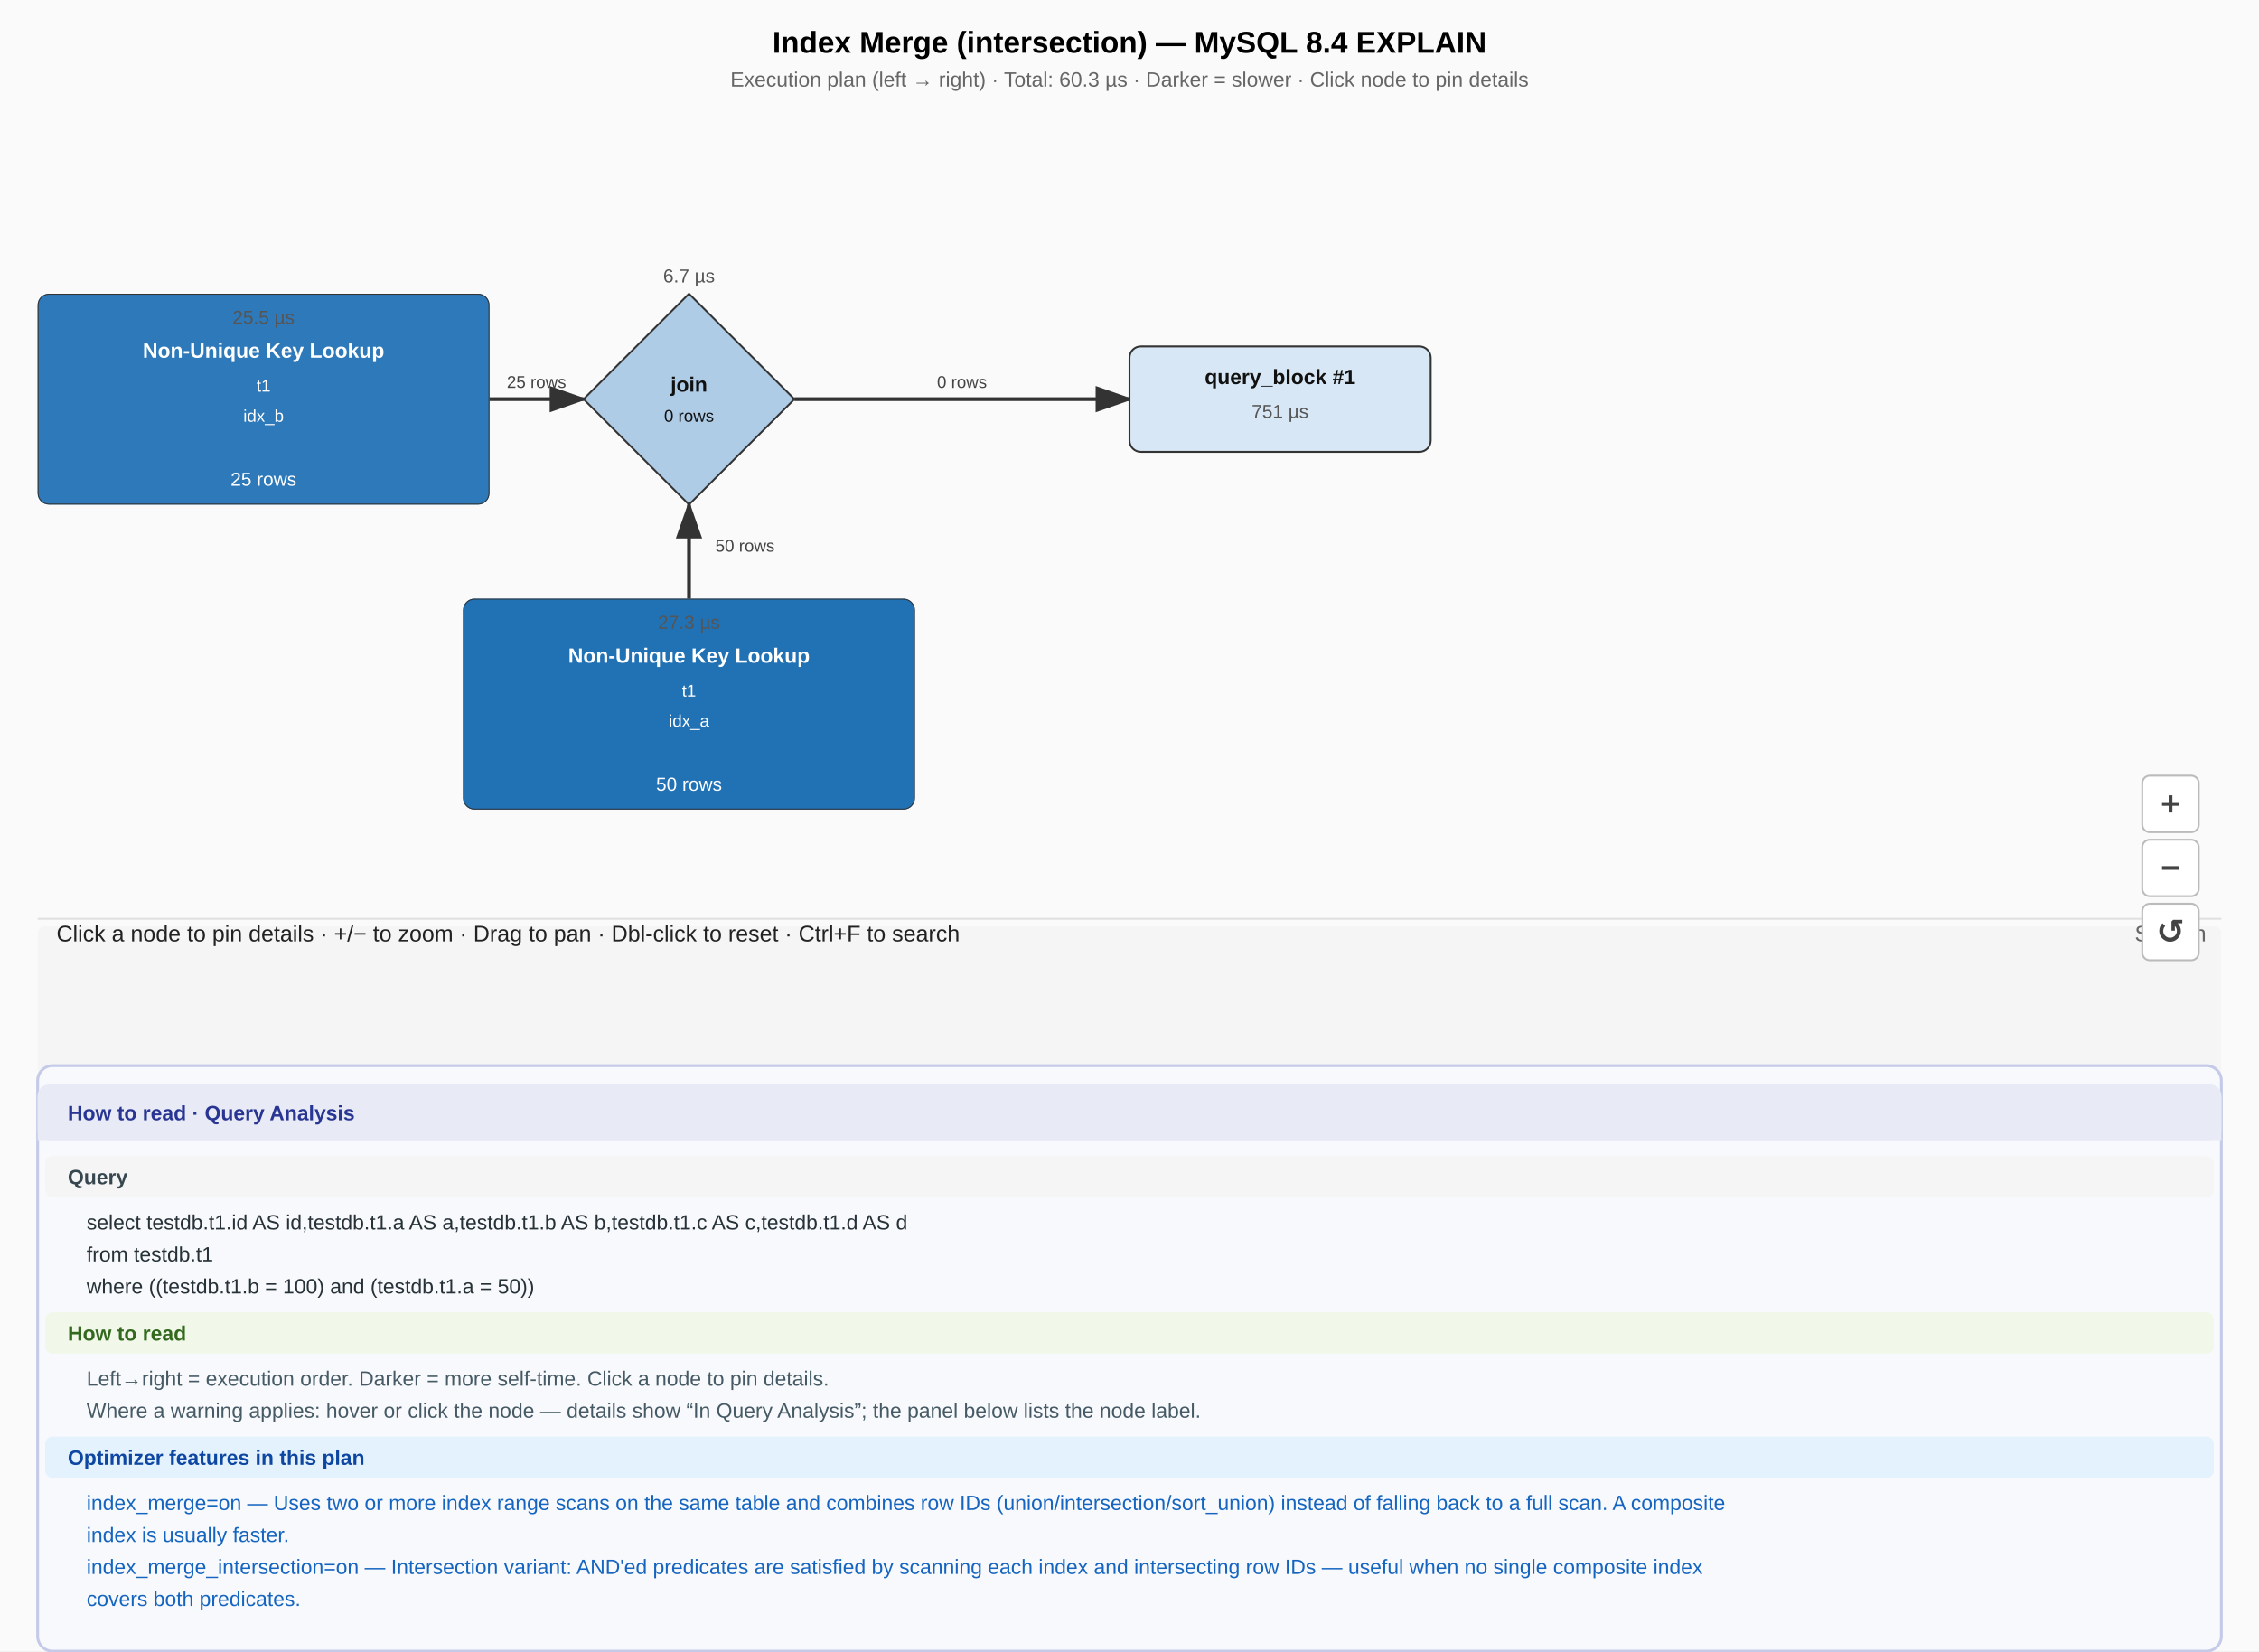
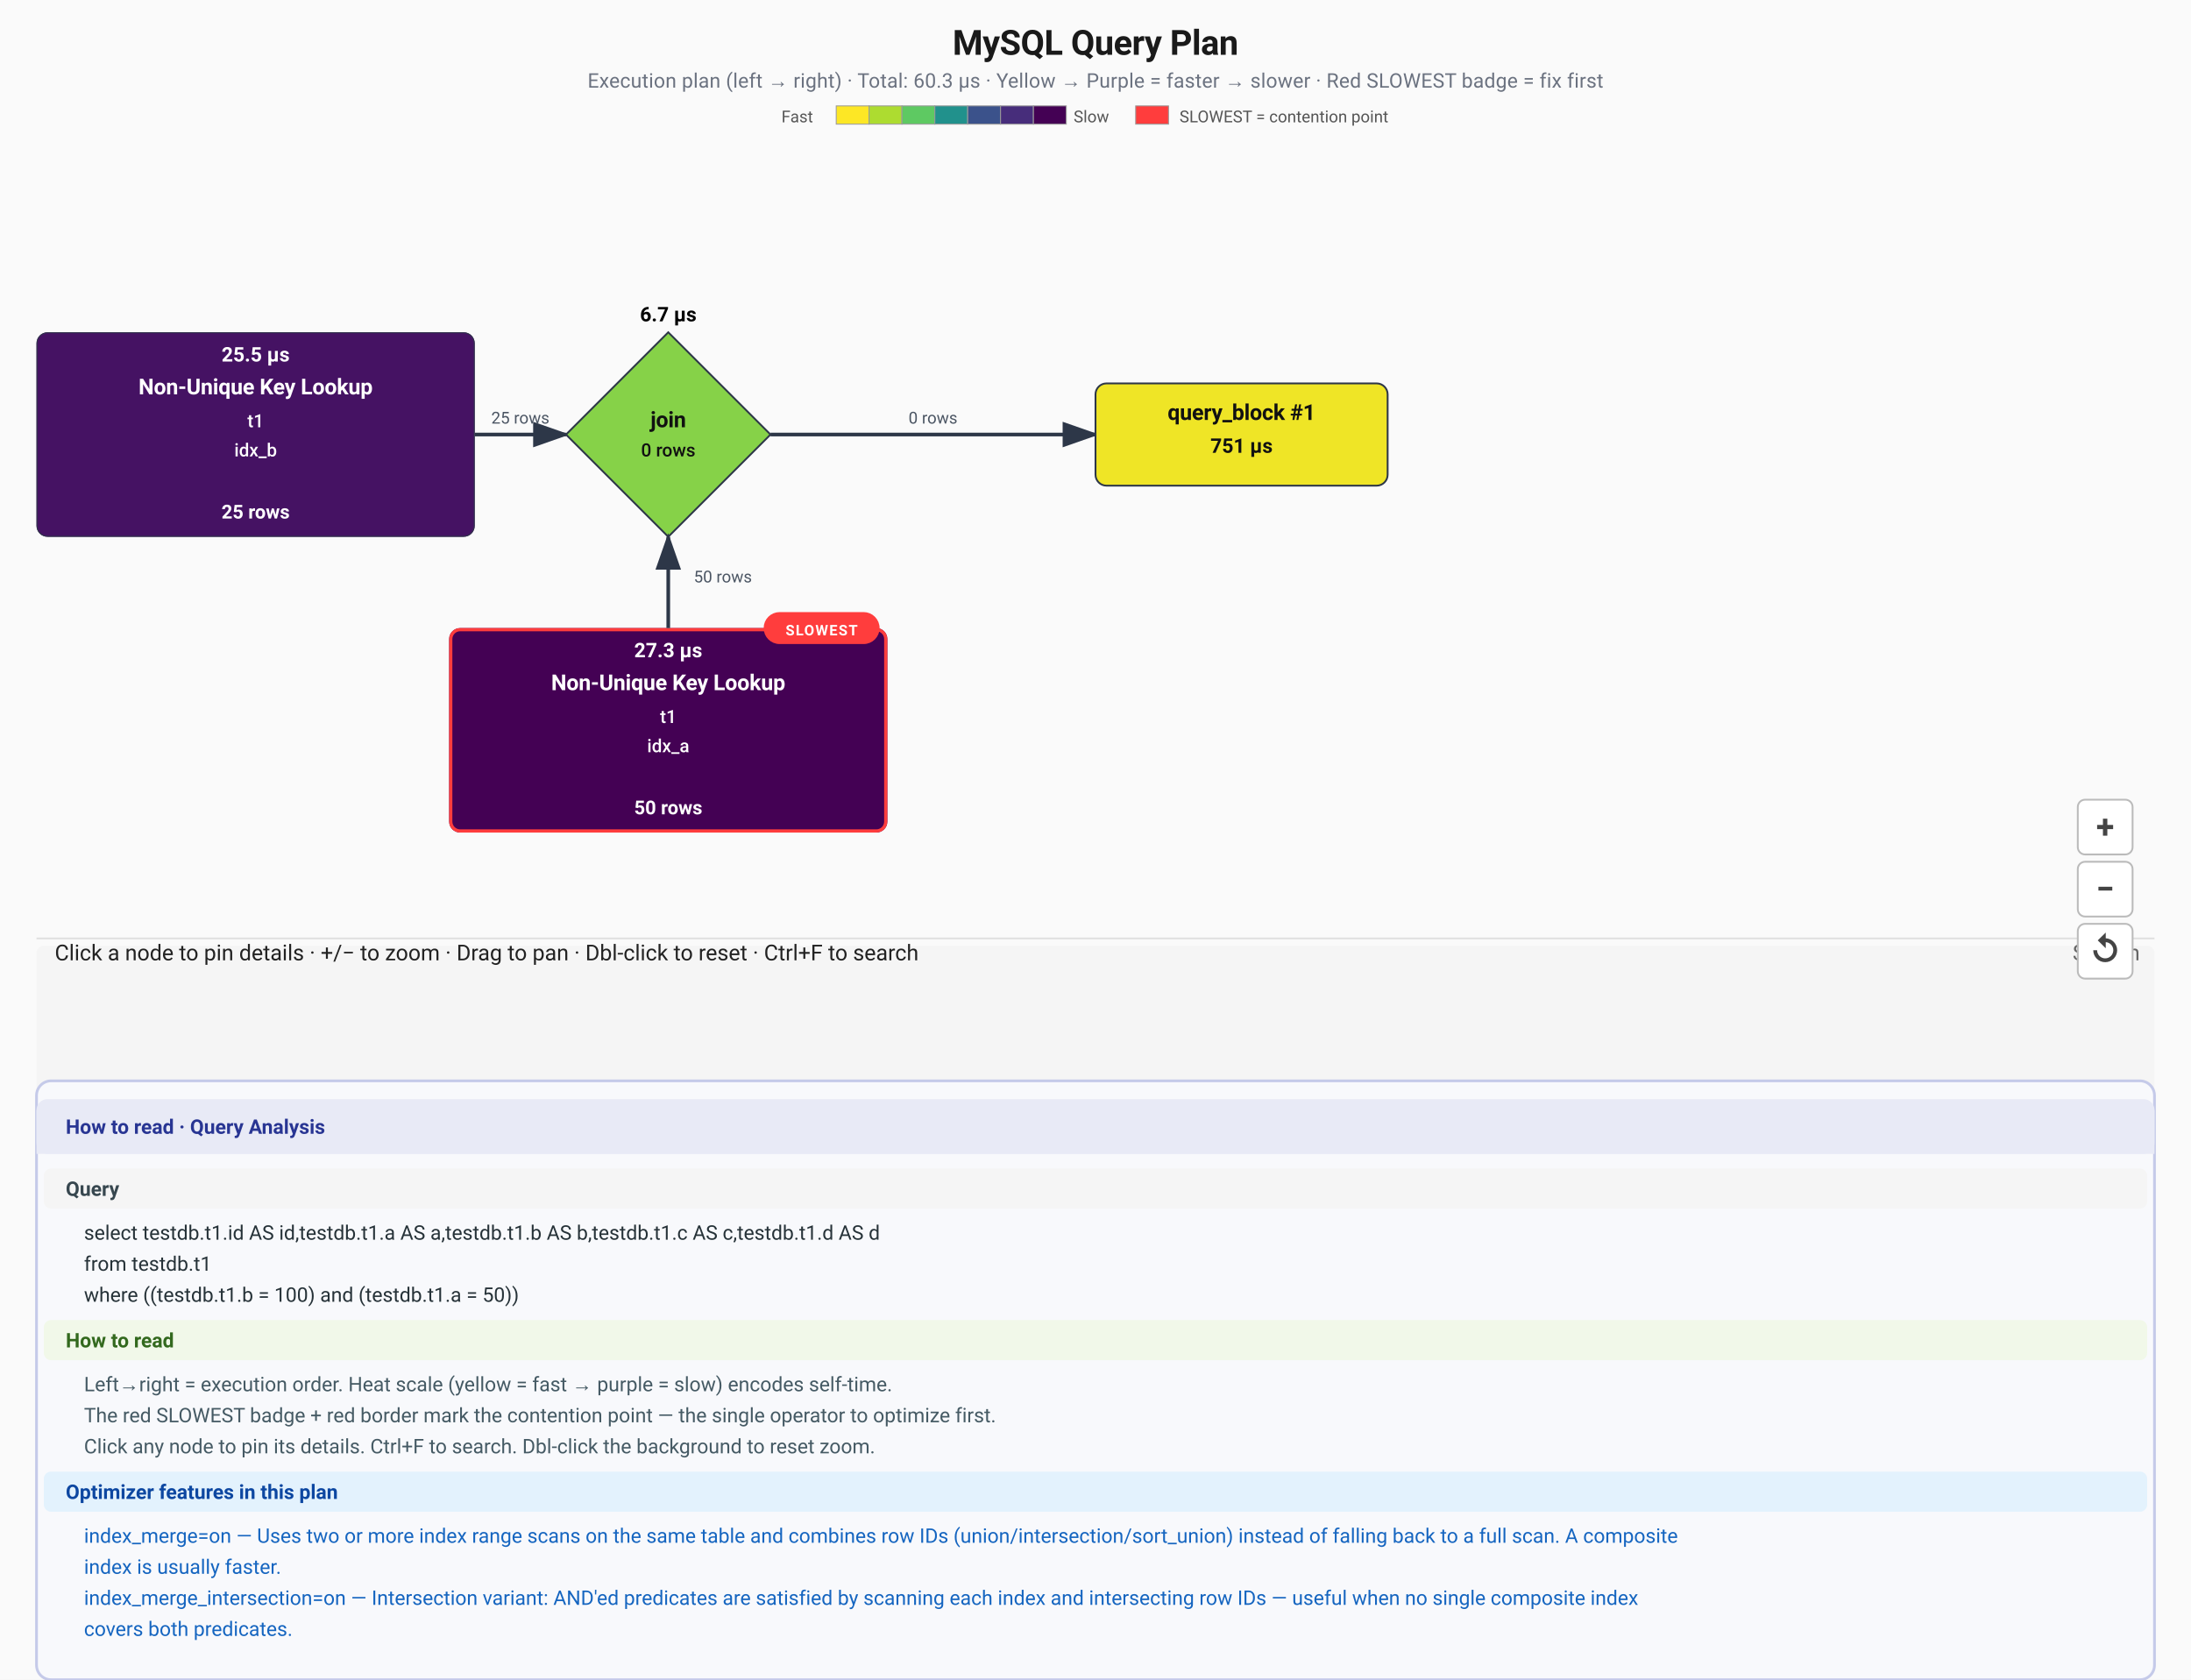
- <svg xmlns="http://www.w3.org/2000/svg" version="1.1" width="1200" height="877" viewBox="0 0 1200 877" style="max-width: 100%; height: auto;">
+ <svg xmlns="http://www.w3.org/2000/svg" version="1.1" width="1200" height="920" viewBox="0 0 1200 920" style="max-width: 100%; height: auto;">
  <defs>
    <marker id="arrowhead" markerWidth="10" markerHeight="7" refX="9" refY="3.5" orient="auto">
-       <polygon points="0 0, 10 3.5, 0 7" fill="#333" />
+       <polygon points="0 0, 10 3.5, 0 7" fill="#2d3748" />
    </marker>
    <clipPath id="diagram-clip">
-       <rect x="0" y="0" width="1200" height="558" />
+       <rect x="0" y="0" width="1200" height="584" />
    </clipPath>
  </defs>
  <style>
-   text { font-family: Arial, sans-serif; font-size: 11px; }
-   .title { font-size: 16px; font-weight: bold; }
-   .subtitle { font-size: 11px; fill: #666; }
-   .cost { font-size: 10px; fill: #555; }
-   .node-label { font-weight: bold; font-size: 11px; }
-   .node-sublabel { font-size: 9px; }
-   .row-count { font-size: 10px; }
-   .arrow-label { font-size: 9px; fill: #444; }
+   text { font-family: -apple-system, BlinkMacSystemFont, "Segoe UI", Roboto, "Helvetica Neue", Arial, sans-serif; font-size: 11px; -webkit-font-smoothing: antialiased; }
+   .title { font-size: 19px; font-weight: 650; letter-spacing: -0.2px; fill: #1a1a1a; }
+   .subtitle { font-size: 11px; fill: #6b7280; letter-spacing: 0.1px; }
+   .cost { font-size: 11px; font-weight: 600; }
+   .node-label { font-weight: 700; font-size: 12px; letter-spacing: -0.1px; }
+   .node-sublabel { font-size: 10px; font-weight: 500; }
+   .row-count { font-size: 10.5px; font-weight: 600; }
+   .arrow-label { font-size: 9px; fill: #4b5563; }
+   .legend-label { font-size: 9px; fill: #555; }
  .diagram-node { cursor: pointer; }
-   .diagram-node:hover rect, .diagram-node:hover polygon { opacity: 0.9; stroke-width: 2; }
+   .diagram-node:hover rect, .diagram-node:hover polygon { stroke-width: 2.5; }
  .badge-covering { font-size: 8px; fill: #1b5e20; font-weight: bold; }
-   .loops-line { font-size: 9px; fill: #555; }
+   .loops-line { font-size: 9.5px; font-weight: 500; }
  .details-line { font-size: 12px; fill: #222; user-select: text; -webkit-user-select: text; cursor: text; }
  .details-line.dim { fill: #999; }
  #search { font-size: 12px; fill: #666; cursor: pointer; }
  #search:hover { fill: #000; }
-   .diagram-node.pinned rect, .diagram-node.pinned polygon { stroke: #e600e6; stroke-width: 3; }
  .diagram-node.dim { opacity: 0.25; }
+   .diagram-node.hotspot rect, .diagram-node.hotspot polygon { stroke: #ff3d3d; stroke-width: 3.5; }
+   .diagram-node.pinned rect, .diagram-node.pinned polygon { stroke: #e600e6 !important; stroke-width: 3; }
+   .hotspot-badge rect { fill: #ff3d3d; }
+   .hotspot-badge text { fill: #fff; font-size: 8px; font-weight: 700; letter-spacing: 0.6px; }
  .zoom-controls { cursor: pointer; }
  .zoom-btn rect { fill: #fff; stroke: #bbb; stroke-width: 1; rx: 4; }
  .zoom-btn:hover rect { fill: #f0f0f0; stroke: #888; }
  .zoom-btn text { font-size: 18px; font-weight: bold; fill: #444; user-select: none; pointer-events: none; }
  .zoom-btn:hover text { fill: #111; }
</style>
  <rect width="100%" height="100%" fill="#fafafa" />
-   <text x="600.0" y="28" text-anchor="middle" class="title">Index Merge (intersection) — MySQL 8.4 EXPLAIN</text>
-   <text x="600.0" y="46" text-anchor="middle" class="subtitle">Execution plan (left → right)  ·  Total: 60.3 µs  ·  Darker = slower  ·  Click node to pin details</text>
-   <line x1="20" y1="488" x2="1180" y2="488" stroke="#e0e0e0" stroke-width="1" />
-   <rect x="20" y="492" width="1160" height="112" fill="#f5f5f5" rx="4" />
-   <text id="search" x="1172" y="500" text-anchor="end">Search</text>
-   <text id="details-l0" x="30" y="500" text-anchor="start" class="details-line">Click a node to pin details  ·  +/− to zoom  ·  Drag to pan  ·  Dbl-click to reset  ·  Ctrl+F to search</text>
-   <text id="details-l1" x="30" y="516" text-anchor="start" class="details-line" />
-   <text id="details-l2" x="30" y="532" text-anchor="start" class="details-line" />
-   <text id="details-l3" x="30" y="548" text-anchor="start" class="details-line" />
-   <text id="details-l4" x="30" y="564" text-anchor="start" class="details-line" />
-   <text id="details-l5" x="30" y="580" text-anchor="start" class="details-line" />
+   <text x="600.0" y="30" text-anchor="middle" class="title">MySQL Query Plan</text>
+   <text x="600.0" y="48" text-anchor="middle" class="subtitle">Execution plan (left → right)  ·  Total: 60.3 µs  ·  Yellow → Purple = faster → slower  ·  Red SLOWEST badge = fix first</text>
+   <g id="diagram-legend">
+     <text x="428.0" y="67" class="legend-label">Fast</text>
+     <rect x="458.0" y="58" width="18" height="10" fill="#fde725" stroke="#999" stroke-width="0.5" />
+     <rect x="476.0" y="58" width="18" height="10" fill="#addc30" stroke="#999" stroke-width="0.5" />
+     <rect x="494.0" y="58" width="18" height="10" fill="#5ec962" stroke="#999" stroke-width="0.5" />
+     <rect x="512.0" y="58" width="18" height="10" fill="#21918c" stroke="#999" stroke-width="0.5" />
+     <rect x="530.0" y="58" width="18" height="10" fill="#3b528b" stroke="#999" stroke-width="0.5" />
+     <rect x="548.0" y="58" width="18" height="10" fill="#472d7b" stroke="#999" stroke-width="0.5" />
+     <rect x="566.0" y="58" width="18" height="10" fill="#440154" stroke="#999" stroke-width="0.5" />
+     <text x="588.0" y="67" class="legend-label">Slow</text>
+     <rect x="622.0" y="58" width="18" height="10" fill="#ff3d3d" stroke="#999" stroke-width="0.5" />
+     <text x="646.0" y="67" class="legend-label">SLOWEST = contention point</text>
+   </g>
+   <line x1="20" y1="514" x2="1180" y2="514" stroke="#e0e0e0" stroke-width="1" />
+   <rect x="20" y="518" width="1160" height="112" fill="#f5f5f5" rx="4" />
+   <text id="search" x="1172" y="526" text-anchor="end">Search</text>
+   <text id="details-l0" x="30" y="526" text-anchor="start" class="details-line">Click a node to pin details  ·  +/− to zoom  ·  Drag to pan  ·  Dbl-click to reset  ·  Ctrl+F to search</text>
+   <text id="details-l1" x="30" y="542" text-anchor="start" class="details-line" />
+   <text id="details-l2" x="30" y="558" text-anchor="start" class="details-line" />
+   <text id="details-l3" x="30" y="574" text-anchor="start" class="details-line" />
+   <text id="details-l4" x="30" y="590" text-anchor="start" class="details-line" />
+   <text id="details-l5" x="30" y="606" text-anchor="start" class="details-line" />
  <g id="diagram-content" clip-path="url(#diagram-clip)">
    <g class="diagram-node" data-info="Index range scan on t1 using idx_b over (b = 100)  ·  Total: 25.5 µs  ·  Cost: 0.26  ·  Rows: 25  ·  Loops: 1  ·  Table: t1  ·  Index: idx_b  ·  Est.rows: 25  ·  Ranges: (b = 100)  ·  Covering: no">
      <defs>
        <clipPath id="clipbox-0">
-           <rect x="20" y="156" width="240" height="112" rx="6" ry="6" />
+           <rect x="20" y="182" width="240" height="112" rx="6" ry="6" />
        </clipPath>
      </defs>
      <g clip-path="url(#clipbox-0)">
-         <rect x="20" y="156" width="240" height="112" fill="#2d79b9" stroke="#333" stroke-width="1" rx="6" ry="6" />
-         <text x="140.0" y="172" text-anchor="middle" class="cost" fill="#ffffff">25.5 µs</text>
-         <text x="140.0" y="190" text-anchor="middle" class="node-label" fill="#ffffff">Non-Unique Key Lookup</text>
-         <text x="140.0" y="208" text-anchor="middle" class="node-sublabel" fill="#ffffff">t1</text>
-         <text x="140.0" y="224" text-anchor="middle" class="node-sublabel" fill="#ffffff">idx_b</text>
-         <text x="140.0" y="258" text-anchor="middle" class="row-count" fill="#ffffff">25 rows</text>
+         <rect x="20" y="182" width="240" height="112" fill="#451263" stroke="#2d3748" stroke-width="1" rx="6" ry="6" />
+         <text x="140.0" y="198" text-anchor="middle" class="cost" fill="#ffffff">25.5 µs</text>
+         <text x="140.0" y="216" text-anchor="middle" class="node-label" fill="#ffffff">Non-Unique Key Lookup</text>
+         <text x="140.0" y="234" text-anchor="middle" class="node-sublabel" fill="#ffffff">t1</text>
+         <text x="140.0" y="250" text-anchor="middle" class="node-sublabel" fill="#ffffff">idx_b</text>
+         <text x="140.0" y="284" text-anchor="middle" class="row-count" fill="#ffffff">25 rows</text>
      </g>
    </g>
-     <line x1="260" y1="212.0" x2="310" y2="212.0" stroke="#333" stroke-width="2" marker-end="url(#arrowhead)" />
-     <text x="285.0" y="206.0" text-anchor="middle" class="arrow-label">25 rows</text>
+     <line x1="260" y1="238.0" x2="310" y2="238.0" stroke="#2d3748" stroke-width="2" marker-end="url(#arrowhead)" />
+     <text x="285.0" y="232.0" text-anchor="middle" class="arrow-label">25 rows</text>
    <g class="diagram-node" data-info="Intersect rows sorted by row ID  ·  Total: 59.5 µs  ·  Self: 6.7 µs  ·  Cost: 0.62  ·  Rows: 0  ·  Loops: 1  ·  Est.rows: 1">
-       <text x="366" y="150.0" text-anchor="middle" class="cost">6.7 µs</text>
-       <polygon points="366,156.0 422,212.0 366,268.0 310,212.0" fill="#afcce6" stroke="#333" stroke-width="1" />
-       <text x="366" y="208.0" text-anchor="middle" class="node-label" fill="#111111">join</text>
-       <text x="366" y="224.0" text-anchor="middle" class="node-sublabel" fill="#111111">0 rows</text>
+       <text x="366" y="176.0" text-anchor="middle" class="cost">6.7 µs</text>
+       <polygon points="366,182.0 422,238.0 366,294.0 310,238.0" fill="#86d248" stroke="#2d3748" stroke-width="1" />
+       <text x="366" y="234.0" text-anchor="middle" class="node-label" fill="#111111">join</text>
+       <text x="366" y="250.0" text-anchor="middle" class="node-sublabel" fill="#111111">0 rows</text>
    </g>
-     <g class="diagram-node" data-info="Index range scan on t1 using idx_a over (a = 50)  ·  Total: 27.3 µs  ·  Cost: 0.26  ·  Rows: 50  ·  Loops: 1  ·  Table: t1  ·  Index: idx_a  ·  Est.rows: 50  ·  Ranges: (a = 50)  ·  Covering: no">
+     <g class="diagram-node hotspot" data-info="Index range scan on t1 using idx_a over (a = 50)  ·  Total: 27.3 µs  ·  Cost: 0.26  ·  Rows: 50  ·  Loops: 1  ·  Table: t1  ·  Index: idx_a  ·  Est.rows: 50  ·  Ranges: (a = 50)  ·  Covering: no">
      <defs>
        <clipPath id="clipbox-1">
-           <rect x="246.0" y="318" width="240" height="112" rx="6" ry="6" />
+           <rect x="246.0" y="344" width="240" height="112" rx="6" ry="6" />
        </clipPath>
      </defs>
      <g clip-path="url(#clipbox-1)">
-         <rect x="246.0" y="318" width="240" height="112" fill="#2171b5" stroke="#333" stroke-width="1" rx="6" ry="6" />
-         <text x="366.0" y="334" text-anchor="middle" class="cost" fill="#ffffff">27.3 µs</text>
-         <text x="366.0" y="352" text-anchor="middle" class="node-label" fill="#ffffff">Non-Unique Key Lookup</text>
-         <text x="366.0" y="370" text-anchor="middle" class="node-sublabel" fill="#ffffff">t1</text>
-         <text x="366.0" y="386" text-anchor="middle" class="node-sublabel" fill="#ffffff">idx_a</text>
-         <text x="366.0" y="420" text-anchor="middle" class="row-count" fill="#ffffff">50 rows</text>
+         <rect x="246.0" y="344" width="240" height="112" fill="#440154" stroke="#2d3748" stroke-width="1" rx="6" ry="6" />
+         <text x="366.0" y="360" text-anchor="middle" class="cost" fill="#ffffff">27.3 µs</text>
+         <text x="366.0" y="378" text-anchor="middle" class="node-label" fill="#ffffff">Non-Unique Key Lookup</text>
+         <text x="366.0" y="396" text-anchor="middle" class="node-sublabel" fill="#ffffff">t1</text>
+         <text x="366.0" y="412" text-anchor="middle" class="node-sublabel" fill="#ffffff">idx_a</text>
+         <text x="366.0" y="446" text-anchor="middle" class="row-count" fill="#ffffff">50 rows</text>
+       </g>
+       <g class="hotspot-badge">
+         <rect x="420.0" y="337.0" width="60" height="14" rx="7" ry="7" />
+         <text x="450.0" y="348.0" text-anchor="middle">SLOWEST</text>
      </g>
    </g>
-     <line x1="366" y1="318" x2="366" y2="268.0" stroke="#333" stroke-width="2" marker-end="url(#arrowhead)" />
-     <text x="380" y="293.0" text-anchor="start" class="arrow-label">50 rows</text>
-     <line x1="422" y1="212.0" x2="600" y2="212.0" stroke="#333" stroke-width="2" marker-end="url(#arrowhead)" />
-     <text x="511.0" y="206.0" text-anchor="middle" class="arrow-label">0 rows</text>
+     <line x1="366" y1="344" x2="366" y2="294.0" stroke="#2d3748" stroke-width="2" marker-end="url(#arrowhead)" />
+     <text x="380" y="319.0" text-anchor="start" class="arrow-label">50 rows</text>
+     <line x1="422" y1="238.0" x2="600" y2="238.0" stroke="#2d3748" stroke-width="2" marker-end="url(#arrowhead)" />
+     <text x="511.0" y="232.0" text-anchor="middle" class="arrow-label">0 rows</text>
    <g class="diagram-node" data-info="Total: 60.3 µs | Cost: 0.62">
-       <rect x="600" y="184.0" width="160" height="56" fill="#d8e7f5" stroke="#333" stroke-width="1" rx="6" />
-       <text x="680.0" y="204.0" text-anchor="middle" class="node-label" fill="#111111">query_block #1</text>
-       <text x="680.0" y="222.0" text-anchor="middle" class="cost" fill="#111111">751 µs</text>
+       <rect x="600" y="210.0" width="160" height="56" fill="#efe526" stroke="#2d3748" stroke-width="1" rx="6" />
+       <text x="680.0" y="230.0" text-anchor="middle" class="node-label" fill="#111111">query_block #1</text>
+       <text x="680.0" y="248.0" text-anchor="middle" class="cost" fill="#111111">751 µs</text>
    </g>
  </g>
  <g class="zoom-controls">
    <g class="zoom-btn" id="zoom-in">
-       <rect x="1138" y="412" width="30" height="30" />
-       <text x="1153.0" y="433.0" text-anchor="middle">+</text>
+       <rect x="1138" y="438" width="30" height="30" />
+       <text x="1153.0" y="459.0" text-anchor="middle">+</text>
    </g>
    <g class="zoom-btn" id="zoom-out">
-       <rect x="1138" y="446" width="30" height="30" />
-       <text x="1153.0" y="467.0" text-anchor="middle">−</text>
+       <rect x="1138" y="472" width="30" height="30" />
+       <text x="1153.0" y="493.0" text-anchor="middle">−</text>
    </g>
    <g class="zoom-btn" id="zoom-reset">
-       <rect x="1138" y="480" width="30" height="30" />
-       <text x="1153.0" y="501.0" text-anchor="middle">↺</text>
+       <rect x="1138" y="506" width="30" height="30" />
+       <text x="1153.0" y="527.0" text-anchor="middle">↺</text>
    </g>
  </g>
-   <rect x="20" y="566" width="1160" height="311" fill="#f8f9fc" stroke="#c5cae9" stroke-width="1.5" rx="8" />
-   <rect x="20" y="576" width="1160" height="30" fill="#e8eaf6" rx="6" />
-   <rect x="20" y="582" width="1160" height="24" fill="#e8eaf6" />
-   <text x="36" y="595" font-family="Arial,sans-serif" font-size="13" font-weight="bold" fill="#283593">How to read · Query Analysis</text>
-   <rect x="24" y="614" width="1152" height="22" fill="#f5f5f5" rx="4" />
-   <text x="36" y="629" font-family="Arial,sans-serif" font-size="11" font-weight="bold" fill="#37474f">Query</text>
-   <text x="46" y="653" font-family="Courier New,Courier,monospace" font-size="11" fill="#263238">select testdb.t1.id AS id,testdb.t1.a AS a,testdb.t1.b AS b,testdb.t1.c AS c,testdb.t1.d AS d</text>
-   <text x="46" y="670" font-family="Courier New,Courier,monospace" font-size="11" fill="#263238">from testdb.t1</text>
-   <text x="46" y="687" font-family="Courier New,Courier,monospace" font-size="11" fill="#263238">where ((testdb.t1.b = 100) and (testdb.t1.a = 50))</text>
-   <rect x="24" y="697" width="1152" height="22" fill="#f1f8e9" rx="4" />
-   <text x="36" y="712" font-family="Arial,sans-serif" font-size="11" font-weight="bold" fill="#33691e">How to read</text>
-   <text x="46" y="736" font-family="Arial,sans-serif" font-size="11" fill="#455a64">Left→right = execution order. Darker = more self-time. Click a node to pin details.</text>
-   <text x="46" y="753" font-family="Arial,sans-serif" font-size="11" fill="#455a64">Where a warning applies: hover or click the node — details show “In Query Analysis”; the panel below lists the node label.</text>
-   <rect x="24" y="763" width="1152" height="22" fill="#e3f2fd" rx="4" />
-   <text x="36" y="778" font-family="Arial,sans-serif" font-size="11" font-weight="bold" fill="#0d47a1">Optimizer features in this plan</text>
-   <text x="46" y="802" font-family="Arial,sans-serif" font-size="11" fill="#1565c0">index_merge=on — Uses two or more index range scans on the same table and combines row IDs (union/intersection/sort_union) instead of falling back to a full scan. A composite</text>
-   <text x="46" y="819" font-family="Arial,sans-serif" font-size="11" fill="#1565c0">index is usually faster.</text>
-   <text x="46" y="836" font-family="Arial,sans-serif" font-size="11" fill="#1565c0">index_merge_intersection=on — Intersection variant: AND'ed predicates are satisfied by scanning each index and intersecting row IDs — useful when no single composite index</text>
-   <text x="46" y="853" font-family="Arial,sans-serif" font-size="11" fill="#1565c0">covers both predicates.</text>
+   <rect x="20" y="592" width="1160" height="328" fill="#f8f9fc" stroke="#c5cae9" stroke-width="1.5" rx="8" />
+   <rect x="20" y="602" width="1160" height="30" fill="#e8eaf6" rx="6" />
+   <rect x="20" y="608" width="1160" height="24" fill="#e8eaf6" />
+   <text x="36" y="621" font-family="Arial,sans-serif" font-size="13" font-weight="bold" fill="#283593">How to read · Query Analysis</text>
+   <rect x="24" y="640" width="1152" height="22" fill="#f5f5f5" rx="4" />
+   <text x="36" y="655" font-family="Arial,sans-serif" font-size="11" font-weight="bold" fill="#37474f">Query</text>
+   <text x="46" y="679" font-family="Courier New,Courier,monospace" font-size="11" fill="#263238">select testdb.t1.id AS id,testdb.t1.a AS a,testdb.t1.b AS b,testdb.t1.c AS c,testdb.t1.d AS d</text>
+   <text x="46" y="696" font-family="Courier New,Courier,monospace" font-size="11" fill="#263238">from testdb.t1</text>
+   <text x="46" y="713" font-family="Courier New,Courier,monospace" font-size="11" fill="#263238">where ((testdb.t1.b = 100) and (testdb.t1.a = 50))</text>
+   <rect x="24" y="723" width="1152" height="22" fill="#f1f8e9" rx="4" />
+   <text x="36" y="738" font-family="Arial,sans-serif" font-size="11" font-weight="bold" fill="#33691e">How to read</text>
+   <text x="46" y="762" font-family="Arial,sans-serif" font-size="11" fill="#455a64">Left→right = execution order. Heat scale (yellow = fast → purple = slow) encodes self-time.</text>
+   <text x="46" y="779" font-family="Arial,sans-serif" font-size="11" fill="#455a64">The red SLOWEST badge + red border mark the contention point — the single operator to optimize first.</text>
+   <text x="46" y="796" font-family="Arial,sans-serif" font-size="11" fill="#455a64">Click any node to pin its details. Ctrl+F to search. Dbl-click the background to reset zoom.</text>
+   <rect x="24" y="806" width="1152" height="22" fill="#e3f2fd" rx="4" />
+   <text x="36" y="821" font-family="Arial,sans-serif" font-size="11" font-weight="bold" fill="#0d47a1">Optimizer features in this plan</text>
+   <text x="46" y="845" font-family="Arial,sans-serif" font-size="11" fill="#1565c0">index_merge=on — Uses two or more index range scans on the same table and combines row IDs (union/intersection/sort_union) instead of falling back to a full scan. A composite</text>
+   <text x="46" y="862" font-family="Arial,sans-serif" font-size="11" fill="#1565c0">index is usually faster.</text>
+   <text x="46" y="879" font-family="Arial,sans-serif" font-size="11" fill="#1565c0">index_merge_intersection=on — Intersection variant: AND'ed predicates are satisfied by scanning each index and intersecting row IDs — useful when no single composite index</text>
+   <text x="46" y="896" font-family="Arial,sans-serif" font-size="11" fill="#1565c0">covers both predicates.</text>
</svg>
